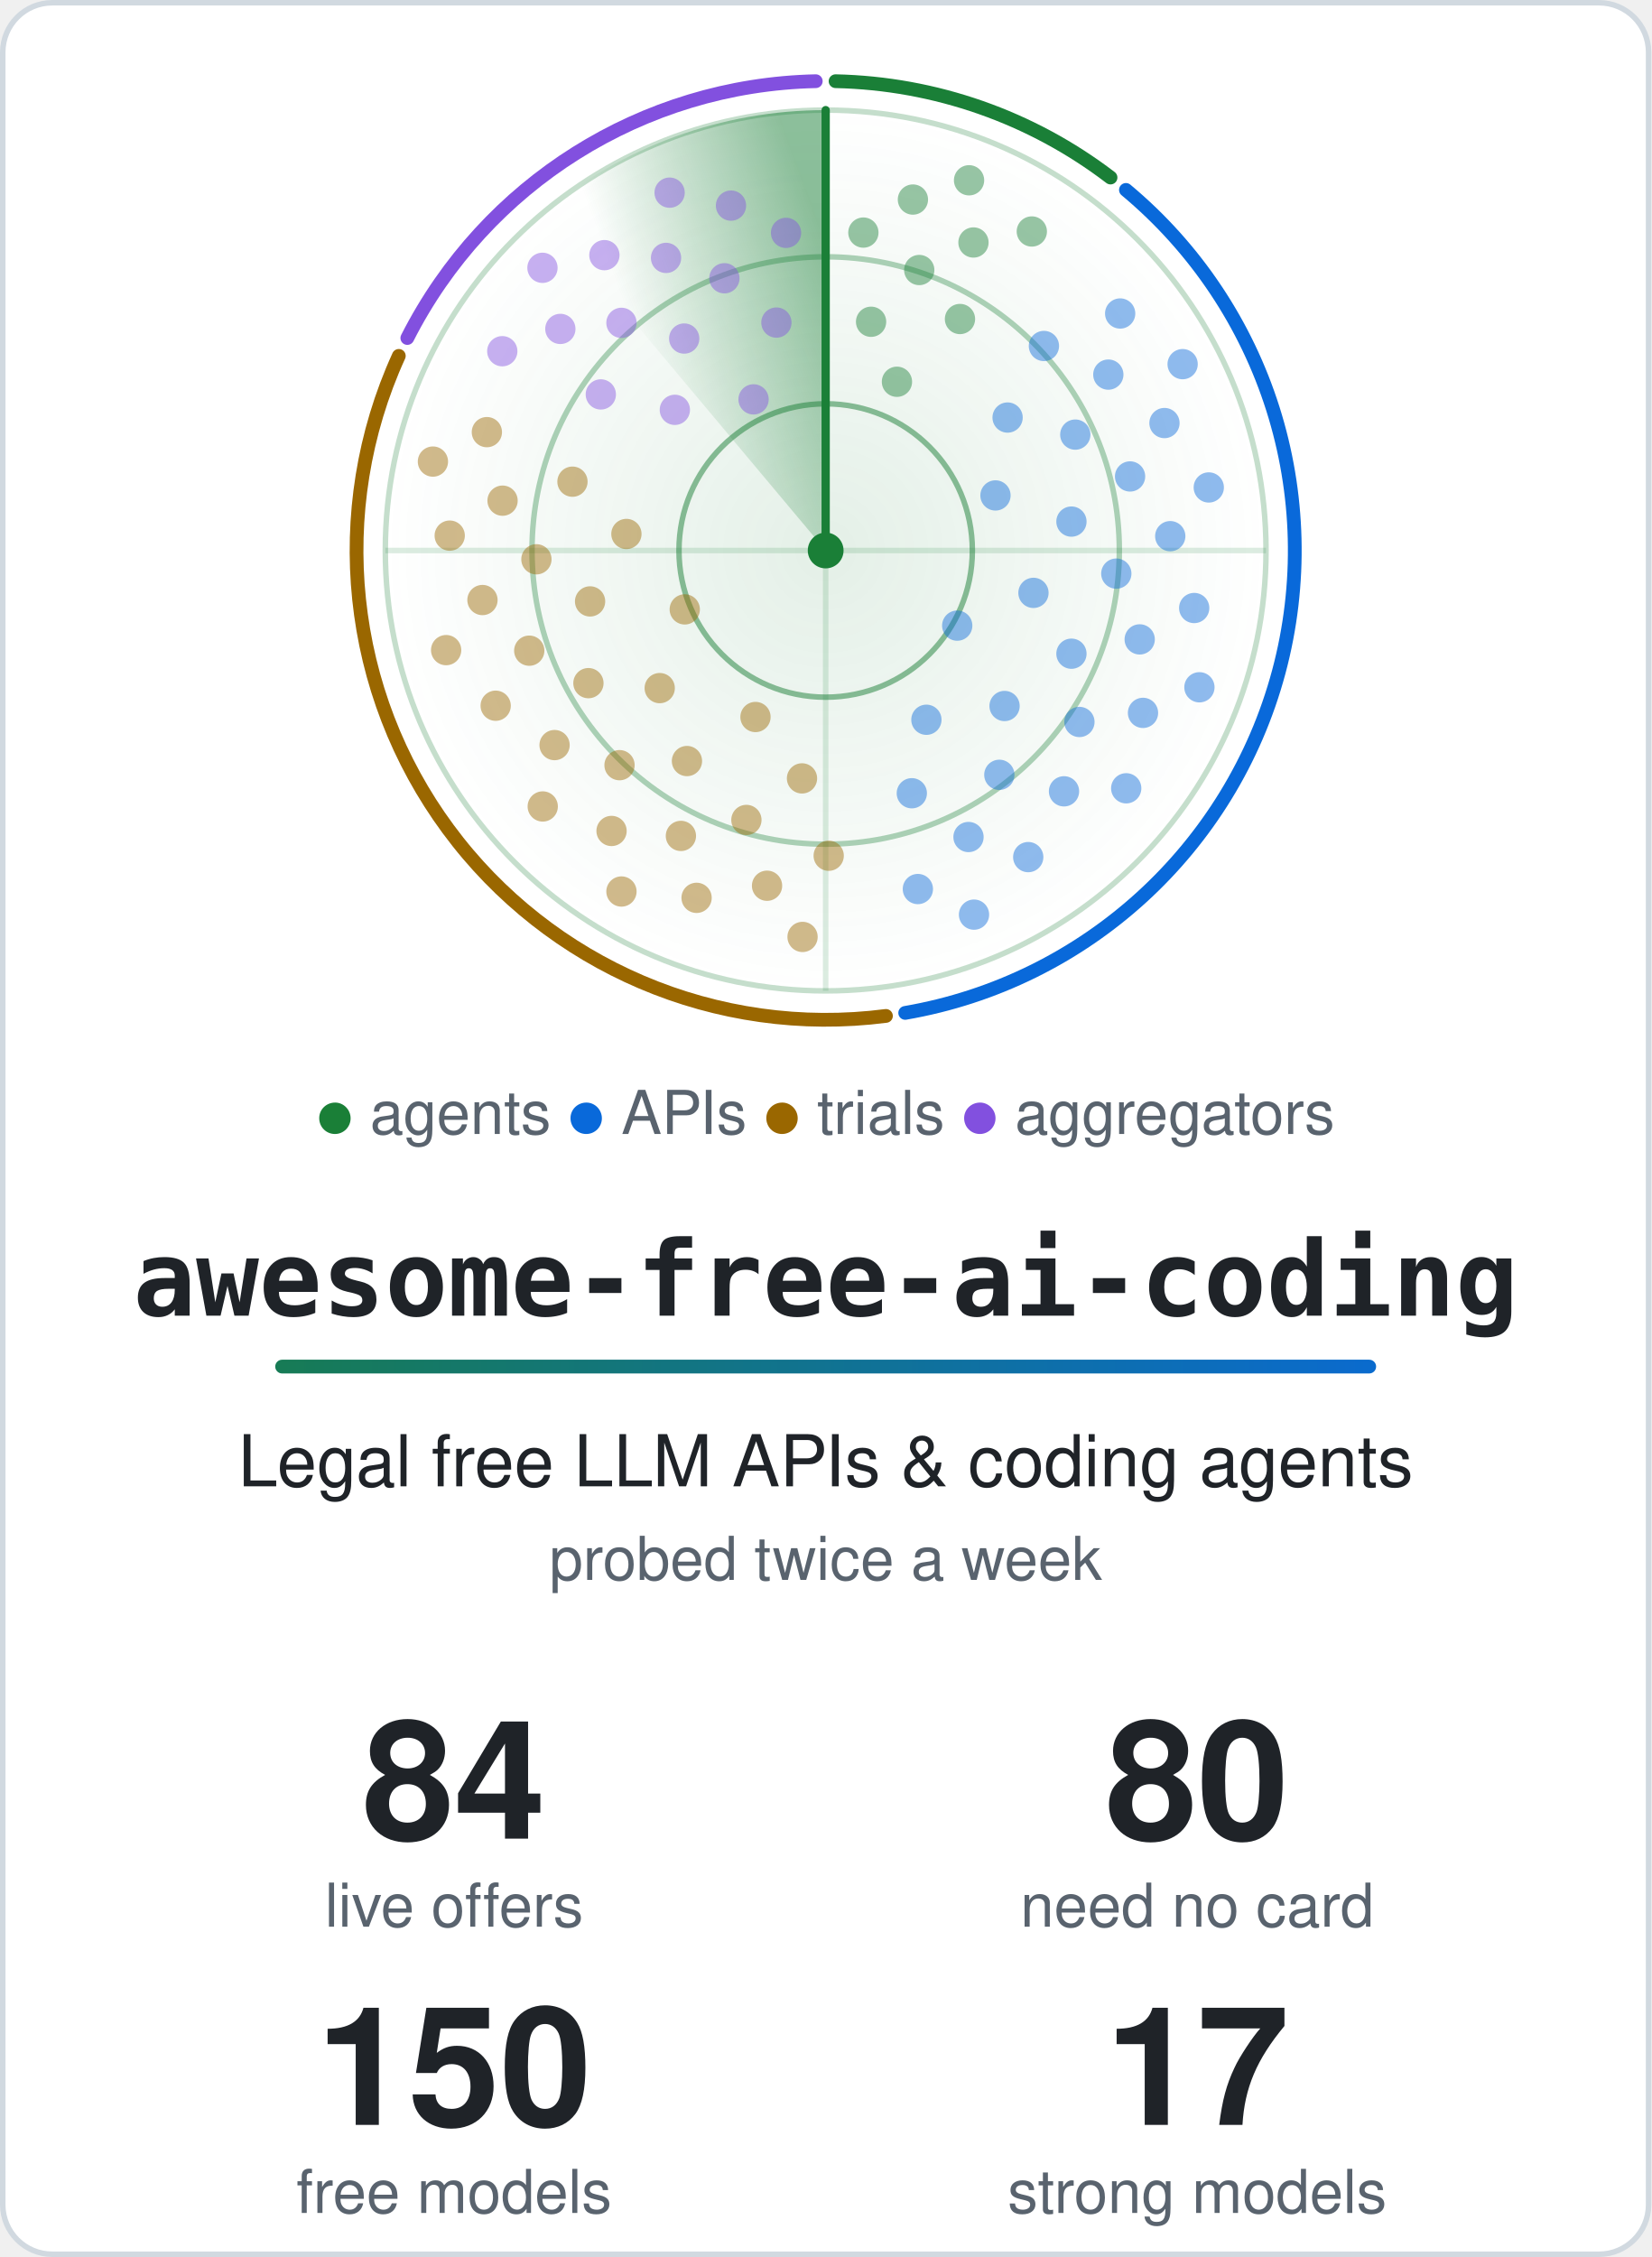
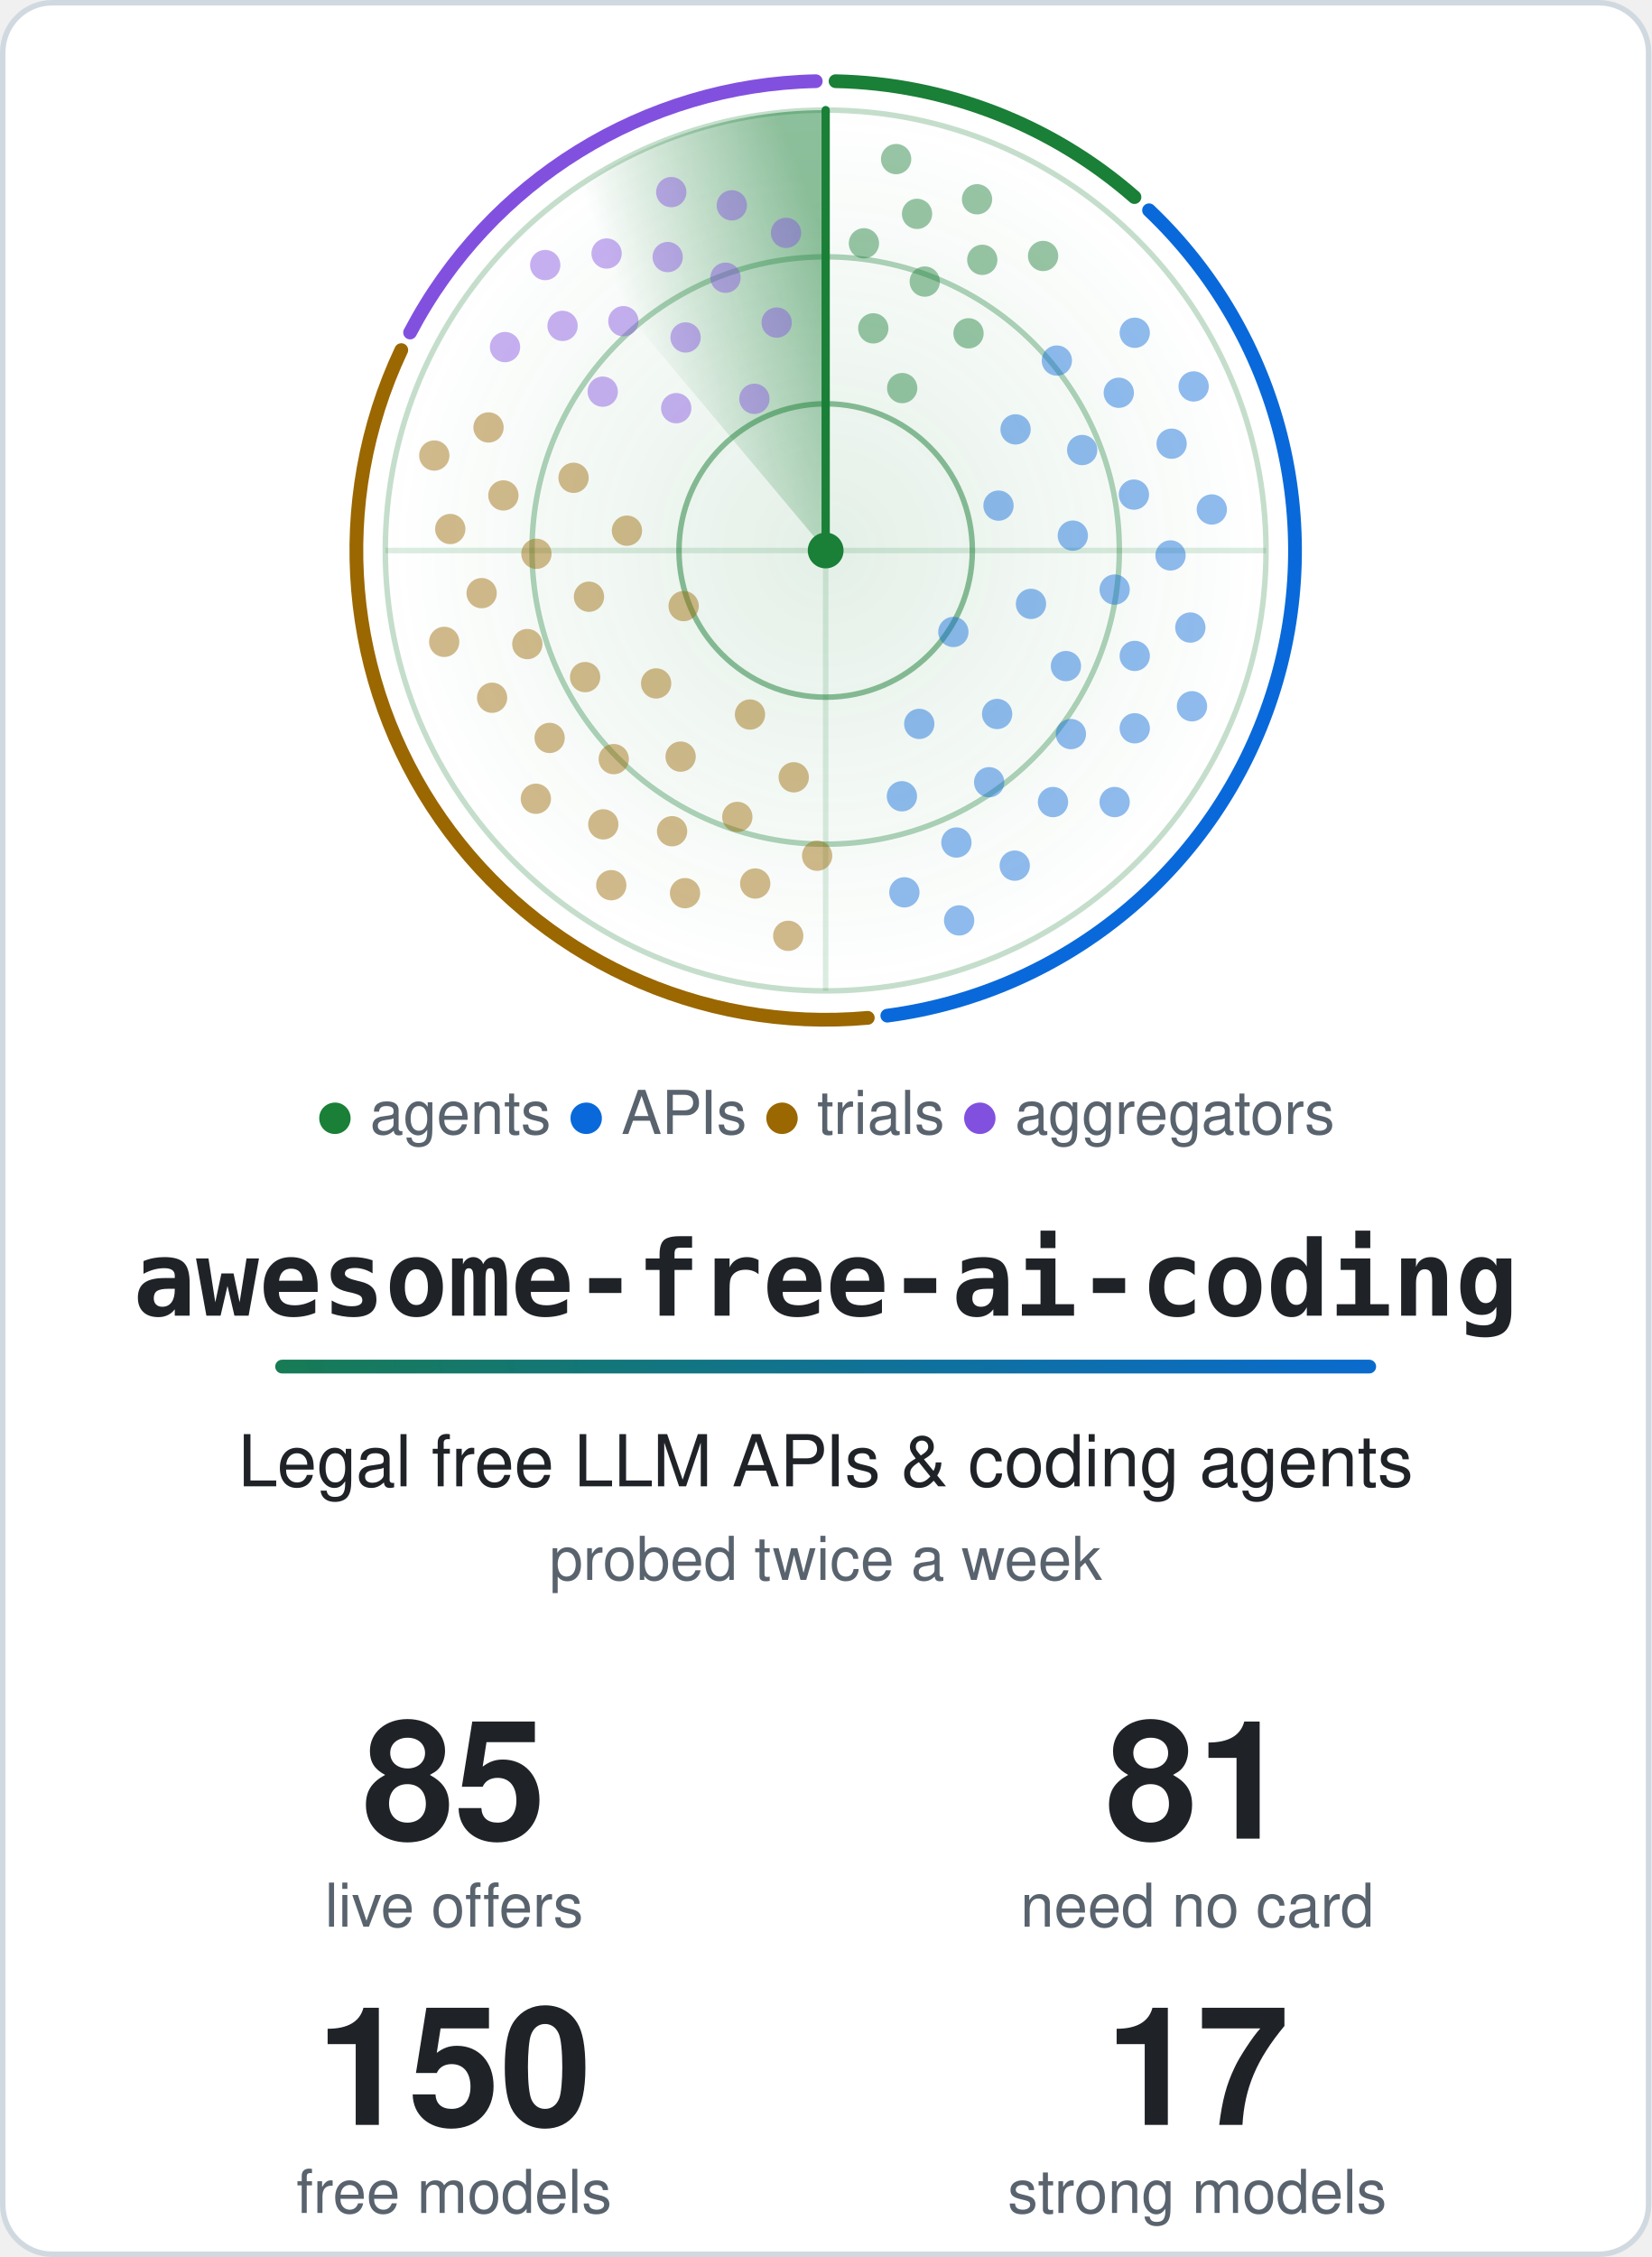
<svg xmlns="http://www.w3.org/2000/svg" width="600" height="820" viewBox="0 0 600 820" role="img" aria-labelledby="title">
  <style>.card{fill:#ffffff;stroke:#d1d9e0}.t{fill:#1f2328}.m{fill:#59636e}.ring{stroke:#1a7f37}.hub{fill:#1a7f37}.beam{stroke:#1a7f37}.s0,.s1,.g0,.g1{stop-color:#1a7f37}.a0{stop-color:#1a7f37}.a1{stop-color:#0969da}.dot.agents,.key.agents{fill:#1a7f37}.rim.agents{stroke:#1a7f37}.dot.apis,.key.apis{fill:#0969da}.rim.apis{stroke:#0969da}.dot.trials,.key.trials{fill:#9a6700}.rim.trials{stroke:#9a6700}.dot.aggregators,.key.aggregators{fill:#8250df}.rim.aggregators{stroke:#8250df}@media (prefers-color-scheme: dark) {.card{fill:#0d1117;stroke:#3d444d}.t{fill:#f0f6fc}.m{fill:#9198a1}.ring{stroke:#3fb950}.hub{fill:#3fb950}.beam{stroke:#3fb950}.s0,.s1,.g0,.g1{stop-color:#3fb950}.a0{stop-color:#3fb950}.a1{stop-color:#4493f8}.dot.agents,.key.agents{fill:#3fb950}.rim.agents{stroke:#3fb950}.dot.apis,.key.apis{fill:#4493f8}.rim.apis{stroke:#4493f8}.dot.trials,.key.trials{fill:#d29922}.rim.trials{stroke:#d29922}.dot.aggregators,.key.aggregators{fill:#ab7df8}.rim.aggregators{stroke:#ab7df8}}.rim{fill:none}.s0{stop-opacity:.5}.s1,.g1{stop-opacity:0}.g0{stop-opacity:.12}.dot{opacity:.45;animation:ping 6s linear infinite}@keyframes ping{0%,4%{opacity:1}55%,100%{opacity:.45}}.turning{animation:turn 6s linear infinite}@keyframes turn{to{transform:rotate(360deg)}}@media (prefers-reduced-motion: reduce) {.dot { animation: none; opacity: 1 } .turning { animation: none }}</style>
  <defs>
    <linearGradient id="accent" gradientUnits="userSpaceOnUse" x1="0" y1="0" x2="540" y2="0">
      <stop class="a0" offset="0" />
      <stop class="a1" offset="1" />
    </linearGradient>
  </defs>
  <rect class="card" x="1" y="1" width="598" height="818" rx="18" stroke-width="2" />
  <defs>
    <radialGradient id="glow">
      <stop class="g0" offset="0" />
      <stop class="g1" offset="1" />
    </radialGradient>
  </defs>
  <circle cx="300.0" cy="200.0" r="160.0" fill="url(#glow)" />
  <circle class="ring" cx="300.0" cy="200.0" r="53.3" fill="none" stroke-width="2" stroke-opacity=".5" />
  <circle class="ring" cx="300.0" cy="200.0" r="106.7" fill="none" stroke-width="2" stroke-opacity=".35" />
  <circle class="ring" cx="300.0" cy="200.0" r="160.0" fill="none" stroke-width="2" stroke-opacity=".25" />
  <path class="ring" d="M140.0 200.0H460.0M300.0 40.0V360.0" stroke-width="2" stroke-opacity=".15" />
-   <path class="rim agents" d="M303.6 29.5A170.5 170.5 0 0 1 403.5 64.5" stroke-width="5" stroke-linecap="round" />
-   <path class="rim apis" d="M409.1 69.0A170.5 170.5 0 0 1 328.9 368.0" stroke-width="5" stroke-linecap="round" />
-   <path class="rim trials" d="M321.9 369.1A170.5 170.5 0 0 1 144.9 129.3" stroke-width="5" stroke-linecap="round" />
-   <path class="rim aggregators" d="M148.0 122.8A170.5 170.5 0 0 1 296.4 29.5" stroke-width="5" stroke-linecap="round" />
+   <path class="rim agents" d="M303.6 29.5A170.5 170.5 0 0 1 412.2 71.6" stroke-width="5" stroke-linecap="round" />
+   <path class="rim apis" d="M417.5 76.4A170.5 170.5 0 0 1 322.4 369.0" stroke-width="5" stroke-linecap="round" />
+   <path class="rim trials" d="M315.3 369.8A170.5 170.5 0 0 1 145.8 127.2" stroke-width="5" stroke-linecap="round" />
+   <path class="rim aggregators" d="M149.0 120.8A170.5 170.5 0 0 1 296.4 29.5" stroke-width="5" stroke-linecap="round" />
  <defs>
    <linearGradient id="sweep" gradientUnits="userSpaceOnUse" x1="300.0" y1="88.0" x2="228.0" y2="114.2">
      <stop class="s0" offset="0" />
      <stop class="s1" offset="1" />
    </linearGradient>
  </defs>
  <g class="turning" style="transform-origin:300.0px 200.0px">
    <path fill="url(#sweep)" d="M300.0 200.0L197.2 77.4A160.0 160.0 0 0 1 300.0 40.0Z" />
    <line class="beam" x1="300.0" y1="200.0" x2="300.0" y2="40.0" stroke-width="3" stroke-linecap="round" />
  </g>
-   <circle class="dot agents" cx="325.9" cy="138.7" r="5.5" style="animation-delay:0.38s" />
-   <circle class="dot agents" cx="316.5" cy="116.9" r="5.5" style="animation-delay:0.19s" />
-   <circle class="dot agents" cx="348.8" cy="115.9" r="5.5" style="animation-delay:0.50s" />
-   <circle class="dot agents" cx="334.0" cy="98.1" r="5.5" style="animation-delay:0.31s" />
-   <circle class="dot agents" cx="313.7" cy="84.5" r="5.5" style="animation-delay:0.11s" />
-   <circle class="dot agents" cx="353.7" cy="88.1" r="5.5" style="animation-delay:0.43s" />
-   <circle class="dot agents" cx="331.7" cy="72.5" r="5.5" style="animation-delay:0.23s" />
-   <circle class="dot agents" cx="374.9" cy="84.1" r="5.5" style="animation-delay:0.55s" />
-   <circle class="dot agents" cx="352.1" cy="65.5" r="5.5" style="animation-delay:0.35s" />
-   <circle class="dot apis" cx="347.8" cy="227.3" r="5.5" style="animation-delay:2.00s" />
-   <circle class="dot apis" cx="361.7" cy="180.0" r="5.5" style="animation-delay:1.20s" />
-   <circle class="dot apis" cx="336.6" cy="261.5" r="5.5" style="animation-delay:2.49s" />
-   <circle class="dot apis" cx="375.5" cy="215.4" r="5.5" style="animation-delay:1.69s" />
-   <circle class="dot apis" cx="366.1" cy="151.7" r="5.5" style="animation-delay:0.90s" />
-   <circle class="dot apis" cx="365.0" cy="256.5" r="5.5" style="animation-delay:2.18s" />
-   <circle class="dot apis" cx="389.3" cy="189.5" r="5.5" style="animation-delay:1.39s" />
-   <circle class="dot apis" cx="331.3" cy="288.2" r="5.5" style="animation-delay:2.67s" />
-   <circle class="dot apis" cx="389.3" cy="237.5" r="5.5" style="animation-delay:1.88s" />
-   <circle class="dot apis" cx="390.7" cy="157.9" r="5.5" style="animation-delay:1.08s" />
-   <circle class="dot apis" cx="363.1" cy="281.5" r="5.5" style="animation-delay:2.37s" />
-   <circle class="dot apis" cx="405.6" cy="208.4" r="5.5" style="animation-delay:1.58s" />
-   <circle class="dot apis" cx="379.3" cy="125.7" r="5.5" style="animation-delay:0.78s" />
-   <circle class="dot apis" cx="392.2" cy="262.3" r="5.5" style="animation-delay:2.07s" />
-   <circle class="dot apis" cx="410.6" cy="173.1" r="5.5" style="animation-delay:1.27s" />
-   <circle class="dot apis" cx="351.9" cy="304.1" r="5.5" style="animation-delay:2.56s" />
-   <circle class="dot apis" cx="414.1" cy="232.3" r="5.5" style="animation-delay:1.76s" />
-   <circle class="dot apis" cx="402.7" cy="136.1" r="5.5" style="animation-delay:0.97s" />
-   <circle class="dot apis" cx="386.6" cy="287.5" r="5.5" style="animation-delay:2.25s" />
-   <circle class="dot apis" cx="425.2" cy="194.8" r="5.5" style="animation-delay:1.46s" />
-   <circle class="dot apis" cx="333.5" cy="323.0" r="5.5" style="animation-delay:2.75s" />
-   <circle class="dot apis" cx="415.3" cy="259.0" r="5.5" style="animation-delay:1.95s" />
-   <circle class="dot apis" cx="423.1" cy="153.7" r="5.5" style="animation-delay:1.16s" />
-   <circle class="dot apis" cx="373.6" cy="311.4" r="5.5" style="animation-delay:2.44s" />
-   <circle class="dot apis" cx="433.9" cy="220.9" r="5.5" style="animation-delay:1.65s" />
-   <circle class="dot apis" cx="407.0" cy="113.9" r="5.5" style="animation-delay:0.85s" />
-   <circle class="dot apis" cx="409.2" cy="286.4" r="5.5" style="animation-delay:2.14s" />
-   <circle class="dot apis" cx="439.2" cy="177.1" r="5.5" style="animation-delay:1.34s" />
-   <circle class="dot apis" cx="353.9" cy="332.3" r="5.5" style="animation-delay:2.63s" />
-   <circle class="dot apis" cx="435.8" cy="249.7" r="5.5" style="animation-delay:1.84s" />
-   <circle class="dot apis" cx="429.7" cy="132.3" r="5.5" style="animation-delay:1.04s" />
-   <circle class="dot trials" cx="248.8" cy="221.4" r="5.5" style="animation-delay:4.12s" />
-   <circle class="dot trials" cx="274.5" cy="260.5" r="5.5" style="animation-delay:3.38s" />
-   <circle class="dot trials" cx="227.6" cy="194.0" r="5.5" style="animation-delay:4.58s" />
-   <circle class="dot trials" cx="239.7" cy="250.0" r="5.5" style="animation-delay:3.84s" />
-   <circle class="dot trials" cx="291.4" cy="282.8" r="5.5" style="animation-delay:3.10s" />
-   <circle class="dot trials" cx="214.4" cy="218.5" r="5.5" style="animation-delay:4.30s" />
-   <circle class="dot trials" cx="249.6" cy="276.5" r="5.5" style="animation-delay:3.56s" />
-   <circle class="dot trials" cx="208.0" cy="175.0" r="5.5" style="animation-delay:4.75s" />
-   <circle class="dot trials" cx="213.8" cy="248.2" r="5.5" style="animation-delay:4.01s" />
-   <circle class="dot trials" cx="271.2" cy="297.9" r="5.5" style="animation-delay:3.27s" />
-   <circle class="dot trials" cx="194.9" cy="203.2" r="5.5" style="animation-delay:4.47s" />
-   <circle class="dot trials" cx="225.1" cy="278.0" r="5.5" style="animation-delay:3.73s" />
-   <circle class="dot trials" cx="301.1" cy="310.9" r="5.5" style="animation-delay:2.99s" />
-   <circle class="dot trials" cx="192.3" cy="236.4" r="5.5" style="animation-delay:4.19s" />
-   <circle class="dot trials" cx="247.4" cy="303.7" r="5.5" style="animation-delay:3.45s" />
-   <circle class="dot trials" cx="182.6" cy="181.9" r="5.5" style="animation-delay:4.65s" />
-   <circle class="dot trials" cx="201.5" cy="270.7" r="5.5" style="animation-delay:3.91s" />
-   <circle class="dot trials" cx="278.7" cy="321.8" r="5.5" style="animation-delay:3.17s" />
-   <circle class="dot trials" cx="175.3" cy="218.0" r="5.5" style="animation-delay:4.36s" />
-   <circle class="dot trials" cx="222.2" cy="301.9" r="5.5" style="animation-delay:3.62s" />
-   <circle class="dot trials" cx="176.9" cy="157.0" r="5.5" style="animation-delay:4.82s" />
-   <circle class="dot trials" cx="180.1" cy="256.4" r="5.5" style="animation-delay:4.08s" />
-   <circle class="dot trials" cx="253.1" cy="326.2" r="5.5" style="animation-delay:3.34s" />
-   <circle class="dot trials" cx="163.4" cy="194.6" r="5.5" style="animation-delay:4.54s" />
-   <circle class="dot trials" cx="197.2" cy="293.0" r="5.5" style="animation-delay:3.80s" />
-   <circle class="dot trials" cx="291.6" cy="340.4" r="5.5" style="animation-delay:3.06s" />
-   <circle class="dot trials" cx="162.1" cy="236.2" r="5.5" style="animation-delay:4.26s" />
-   <circle class="dot trials" cx="225.8" cy="323.9" r="5.5" style="animation-delay:3.51s" />
-   <circle class="dot trials" cx="157.3" cy="167.7" r="5.5" style="animation-delay:4.71s" />
-   <circle class="dot aggregators" cx="273.8" cy="145.1" r="5.5" style="animation-delay:5.58s" />
-   <circle class="dot aggregators" cx="245.2" cy="148.9" r="5.5" style="animation-delay:5.22s" />
-   <circle class="dot aggregators" cx="282.1" cy="117.2" r="5.5" style="animation-delay:5.80s" />
-   <circle class="dot aggregators" cx="248.6" cy="123.0" r="5.5" style="animation-delay:5.44s" />
-   <circle class="dot aggregators" cx="218.3" cy="143.3" r="5.5" style="animation-delay:5.08s" />
-   <circle class="dot aggregators" cx="263.2" cy="101.1" r="5.5" style="animation-delay:5.66s" />
-   <circle class="dot aggregators" cx="225.8" cy="117.3" r="5.5" style="animation-delay:5.30s" />
+   <circle class="dot agents" cx="327.8" cy="141.0" r="5.5" style="animation-delay:0.42s" />
+   <circle class="dot agents" cx="317.3" cy="119.3" r="5.5" style="animation-delay:0.20s" />
+   <circle class="dot agents" cx="351.9" cy="121.1" r="5.5" style="animation-delay:0.56s" />
+   <circle class="dot agents" cx="336.0" cy="102.3" r="5.5" style="animation-delay:0.34s" />
+   <circle class="dot agents" cx="313.9" cy="88.4" r="5.5" style="animation-delay:0.12s" />
+   <circle class="dot agents" cx="356.9" cy="94.4" r="5.5" style="animation-delay:0.47s" />
+   <circle class="dot agents" cx="333.2" cy="77.7" r="5.5" style="animation-delay:0.25s" />
+   <circle class="dot agents" cx="379.0" cy="93.0" r="5.5" style="animation-delay:0.61s" />
+   <circle class="dot agents" cx="355.0" cy="72.4" r="5.5" style="animation-delay:0.39s" />
+   <circle class="dot agents" cx="325.6" cy="57.8" r="5.5" style="animation-delay:0.17s" />
+   <circle class="dot apis" cx="346.4" cy="229.6" r="5.5" style="animation-delay:2.04s" />
+   <circle class="dot apis" cx="362.8" cy="183.7" r="5.5" style="animation-delay:1.26s" />
+   <circle class="dot apis" cx="334.0" cy="263.0" r="5.5" style="animation-delay:2.53s" />
+   <circle class="dot apis" cx="374.6" cy="219.4" r="5.5" style="animation-delay:1.74s" />
+   <circle class="dot apis" cx="369.0" cy="156.0" r="5.5" style="animation-delay:0.96s" />
+   <circle class="dot apis" cx="362.3" cy="259.4" r="5.5" style="animation-delay:2.23s" />
+   <circle class="dot apis" cx="389.8" cy="194.6" r="5.5" style="animation-delay:1.44s" />
+   <circle class="dot apis" cx="327.7" cy="289.3" r="5.5" style="animation-delay:2.71s" />
+   <circle class="dot apis" cx="387.3" cy="242.0" r="5.5" style="animation-delay:1.93s" />
+   <circle class="dot apis" cx="393.2" cy="163.5" r="5.5" style="animation-delay:1.14s" />
+   <circle class="dot apis" cx="359.4" cy="284.2" r="5.5" style="animation-delay:2.41s" />
+   <circle class="dot apis" cx="405.0" cy="214.2" r="5.5" style="animation-delay:1.63s" />
+   <circle class="dot apis" cx="384.0" cy="131.0" r="5.5" style="animation-delay:0.84s" />
+   <circle class="dot apis" cx="389.1" cy="266.7" r="5.5" style="animation-delay:2.11s" />
+   <circle class="dot apis" cx="412.0" cy="179.7" r="5.5" style="animation-delay:1.33s" />
+   <circle class="dot apis" cx="347.5" cy="306.1" r="5.5" style="animation-delay:2.60s" />
+   <circle class="dot apis" cx="412.3" cy="238.3" r="5.5" style="animation-delay:1.81s" />
+   <circle class="dot apis" cx="406.5" cy="142.7" r="5.5" style="animation-delay:1.03s" />
+   <circle class="dot apis" cx="382.6" cy="291.4" r="5.5" style="animation-delay:2.30s" />
+   <circle class="dot apis" cx="425.3" cy="201.8" r="5.5" style="animation-delay:1.51s" />
+   <circle class="dot apis" cx="328.6" cy="324.2" r="5.5" style="animation-delay:2.78s" />
+   <circle class="dot apis" cx="412.3" cy="264.6" r="5.5" style="animation-delay:2.00s" />
+   <circle class="dot apis" cx="425.7" cy="161.2" r="5.5" style="animation-delay:1.21s" />
+   <circle class="dot apis" cx="368.7" cy="314.5" r="5.5" style="animation-delay:2.48s" />
+   <circle class="dot apis" cx="432.5" cy="228.0" r="5.5" style="animation-delay:1.70s" />
+   <circle class="dot apis" cx="412.3" cy="120.9" r="5.5" style="animation-delay:0.91s" />
+   <circle class="dot apis" cx="405.0" cy="291.4" r="5.5" style="animation-delay:2.18s" />
+   <circle class="dot apis" cx="440.3" cy="185.1" r="5.5" style="animation-delay:1.40s" />
+   <circle class="dot apis" cx="348.5" cy="334.4" r="5.5" style="animation-delay:2.67s" />
+   <circle class="dot apis" cx="433.1" cy="256.6" r="5.5" style="animation-delay:1.88s" />
+   <circle class="dot apis" cx="433.7" cy="140.4" r="5.5" style="animation-delay:1.10s" />
+   <circle class="dot trials" cx="248.4" cy="220.2" r="5.5" style="animation-delay:4.14s" />
+   <circle class="dot trials" cx="272.5" cy="259.6" r="5.5" style="animation-delay:3.41s" />
+   <circle class="dot trials" cx="227.8" cy="192.8" r="5.5" style="animation-delay:4.60s" />
+   <circle class="dot trials" cx="238.4" cy="248.3" r="5.5" style="animation-delay:3.86s" />
+   <circle class="dot trials" cx="288.4" cy="282.4" r="5.5" style="animation-delay:3.13s" />
+   <circle class="dot trials" cx="214.0" cy="216.8" r="5.5" style="animation-delay:4.32s" />
+   <circle class="dot trials" cx="247.3" cy="274.9" r="5.5" style="animation-delay:3.59s" />
+   <circle class="dot trials" cx="208.4" cy="173.6" r="5.5" style="animation-delay:4.77s" />
+   <circle class="dot trials" cx="212.6" cy="246.0" r="5.5" style="animation-delay:4.04s" />
+   <circle class="dot trials" cx="267.9" cy="296.8" r="5.5" style="animation-delay:3.31s" />
+   <circle class="dot trials" cx="194.9" cy="201.2" r="5.5" style="animation-delay:4.49s" />
+   <circle class="dot trials" cx="223.0" cy="275.8" r="5.5" style="animation-delay:3.76s" />
+   <circle class="dot trials" cx="296.9" cy="310.9" r="5.5" style="animation-delay:3.03s" />
+   <circle class="dot trials" cx="191.6" cy="234.0" r="5.5" style="animation-delay:4.21s" />
+   <circle class="dot trials" cx="244.2" cy="302.0" r="5.5" style="animation-delay:3.48s" />
+   <circle class="dot trials" cx="182.9" cy="180.0" r="5.5" style="animation-delay:4.66s" />
+   <circle class="dot trials" cx="199.7" cy="268.1" r="5.5" style="animation-delay:3.93s" />
+   <circle class="dot trials" cx="274.4" cy="321.0" r="5.5" style="animation-delay:3.20s" />
+   <circle class="dot trials" cx="175.0" cy="215.5" r="5.5" style="animation-delay:4.38s" />
+   <circle class="dot trials" cx="219.2" cy="299.5" r="5.5" style="animation-delay:3.65s" />
+   <circle class="dot trials" cx="177.5" cy="155.3" r="5.5" style="animation-delay:4.83s" />
+   <circle class="dot trials" cx="178.8" cy="253.5" r="5.5" style="animation-delay:4.10s" />
+   <circle class="dot trials" cx="248.9" cy="324.5" r="5.5" style="animation-delay:3.37s" />
+   <circle class="dot trials" cx="163.6" cy="192.2" r="5.5" style="animation-delay:4.55s" />
+   <circle class="dot trials" cx="194.7" cy="290.2" r="5.5" style="animation-delay:3.82s" />
+   <circle class="dot trials" cx="286.4" cy="340.0" r="5.5" style="animation-delay:3.09s" />
+   <circle class="dot trials" cx="161.4" cy="233.2" r="5.5" style="animation-delay:4.28s" />
+   <circle class="dot trials" cx="222.1" cy="321.6" r="5.5" style="animation-delay:3.54s" />
+   <circle class="dot trials" cx="157.8" cy="165.5" r="5.5" style="animation-delay:4.73s" />
+   <circle class="dot aggregators" cx="274.1" cy="144.9" r="5.5" style="animation-delay:5.58s" />
+   <circle class="dot aggregators" cx="245.7" cy="148.3" r="5.5" style="animation-delay:5.23s" />
+   <circle class="dot aggregators" cx="282.2" cy="117.2" r="5.5" style="animation-delay:5.80s" />
+   <circle class="dot aggregators" cx="249.1" cy="122.6" r="5.5" style="animation-delay:5.44s" />
+   <circle class="dot aggregators" cx="219.0" cy="142.3" r="5.5" style="animation-delay:5.09s" />
+   <circle class="dot aggregators" cx="263.6" cy="100.9" r="5.5" style="animation-delay:5.66s" />
+   <circle class="dot aggregators" cx="226.5" cy="116.7" r="5.5" style="animation-delay:5.31s" />
  <circle class="dot aggregators" cx="285.6" cy="84.6" r="5.5" style="animation-delay:5.88s" />
-   <circle class="dot aggregators" cx="242.0" cy="93.7" r="5.5" style="animation-delay:5.52s" />
-   <circle class="dot aggregators" cx="203.6" cy="119.5" r="5.5" style="animation-delay:5.16s" />
-   <circle class="dot aggregators" cx="265.6" cy="74.7" r="5.5" style="animation-delay:5.74s" />
-   <circle class="dot aggregators" cx="219.6" cy="92.7" r="5.5" style="animation-delay:5.39s" />
-   <circle class="dot aggregators" cx="182.5" cy="127.6" r="5.5" style="animation-delay:5.03s" />
-   <circle class="dot aggregators" cx="243.3" cy="70.0" r="5.5" style="animation-delay:5.61s" />
-   <circle class="dot aggregators" cx="197.1" cy="97.3" r="5.5" style="animation-delay:5.25s" />
+   <circle class="dot aggregators" cx="242.6" cy="93.4" r="5.5" style="animation-delay:5.53s" />
+   <circle class="dot aggregators" cx="204.4" cy="118.4" r="5.5" style="animation-delay:5.17s" />
+   <circle class="dot aggregators" cx="265.9" cy="74.6" r="5.5" style="animation-delay:5.75s" />
+   <circle class="dot aggregators" cx="220.4" cy="92.1" r="5.5" style="animation-delay:5.39s" />
+   <circle class="dot aggregators" cx="183.5" cy="126.1" r="5.5" style="animation-delay:5.04s" />
+   <circle class="dot aggregators" cx="243.9" cy="69.8" r="5.5" style="animation-delay:5.61s" />
+   <circle class="dot aggregators" cx="198.1" cy="96.3" r="5.5" style="animation-delay:5.26s" />
  <circle class="hub" cx="300.0" cy="200.0" r="6.5" />
  <text class="m" x="300.0" y="412" text-anchor="middle" font-family="-apple-system, BlinkMacSystemFont, 'Segoe UI', Helvetica, Arial, sans-serif" font-size="22">
    <tspan class="key agents">●</tspan> agents <tspan class="key apis">●</tspan> APIs <tspan class="key trials">●</tspan> trials <tspan class="key aggregators">●</tspan> aggregators</text>
  <text class="t" x="300.0" y="478" text-anchor="middle" font-family="ui-monospace, SFMono-Regular, Menlo, Consolas, monospace" font-size="38" font-weight="700">awesome-free-ai-coding</text>
  <rect x="100.0" y="494" width="400" height="5" rx="2.5" fill="url(#accent)" />
  <text class="t" x="300.0" y="540" text-anchor="middle" font-family="-apple-system, BlinkMacSystemFont, 'Segoe UI', Helvetica, Arial, sans-serif" font-size="26">Legal free LLM APIs &amp; coding agents</text>
  <text class="m" x="300.0" y="574" text-anchor="middle" font-family="-apple-system, BlinkMacSystemFont, 'Segoe UI', Helvetica, Arial, sans-serif" font-size="22">probed twice a week</text>
-   <text class="t" x="165.0" y="668" text-anchor="middle" font-family="-apple-system, BlinkMacSystemFont, 'Segoe UI', Helvetica, Arial, sans-serif" font-size="60" font-weight="700">84</text>
+   <text class="t" x="165.0" y="668" text-anchor="middle" font-family="-apple-system, BlinkMacSystemFont, 'Segoe UI', Helvetica, Arial, sans-serif" font-size="60" font-weight="700">85</text>
  <text class="m" x="165.0" y="700" text-anchor="middle" font-family="-apple-system, BlinkMacSystemFont, 'Segoe UI', Helvetica, Arial, sans-serif" font-size="22">live offers</text>
-   <text class="t" x="435.0" y="668" text-anchor="middle" font-family="-apple-system, BlinkMacSystemFont, 'Segoe UI', Helvetica, Arial, sans-serif" font-size="60" font-weight="700">80</text>
+   <text class="t" x="435.0" y="668" text-anchor="middle" font-family="-apple-system, BlinkMacSystemFont, 'Segoe UI', Helvetica, Arial, sans-serif" font-size="60" font-weight="700">81</text>
  <text class="m" x="435.0" y="700" text-anchor="middle" font-family="-apple-system, BlinkMacSystemFont, 'Segoe UI', Helvetica, Arial, sans-serif" font-size="22">need no card</text>
  <text class="t" x="165.0" y="772" text-anchor="middle" font-family="-apple-system, BlinkMacSystemFont, 'Segoe UI', Helvetica, Arial, sans-serif" font-size="60" font-weight="700">150</text>
  <text class="m" x="165.0" y="804" text-anchor="middle" font-family="-apple-system, BlinkMacSystemFont, 'Segoe UI', Helvetica, Arial, sans-serif" font-size="22">free models</text>
  <text class="t" x="435.0" y="772" text-anchor="middle" font-family="-apple-system, BlinkMacSystemFont, 'Segoe UI', Helvetica, Arial, sans-serif" font-size="60" font-weight="700">17</text>
  <text class="m" x="435.0" y="804" text-anchor="middle" font-family="-apple-system, BlinkMacSystemFont, 'Segoe UI', Helvetica, Arial, sans-serif" font-size="22">strong models</text>
</svg>
